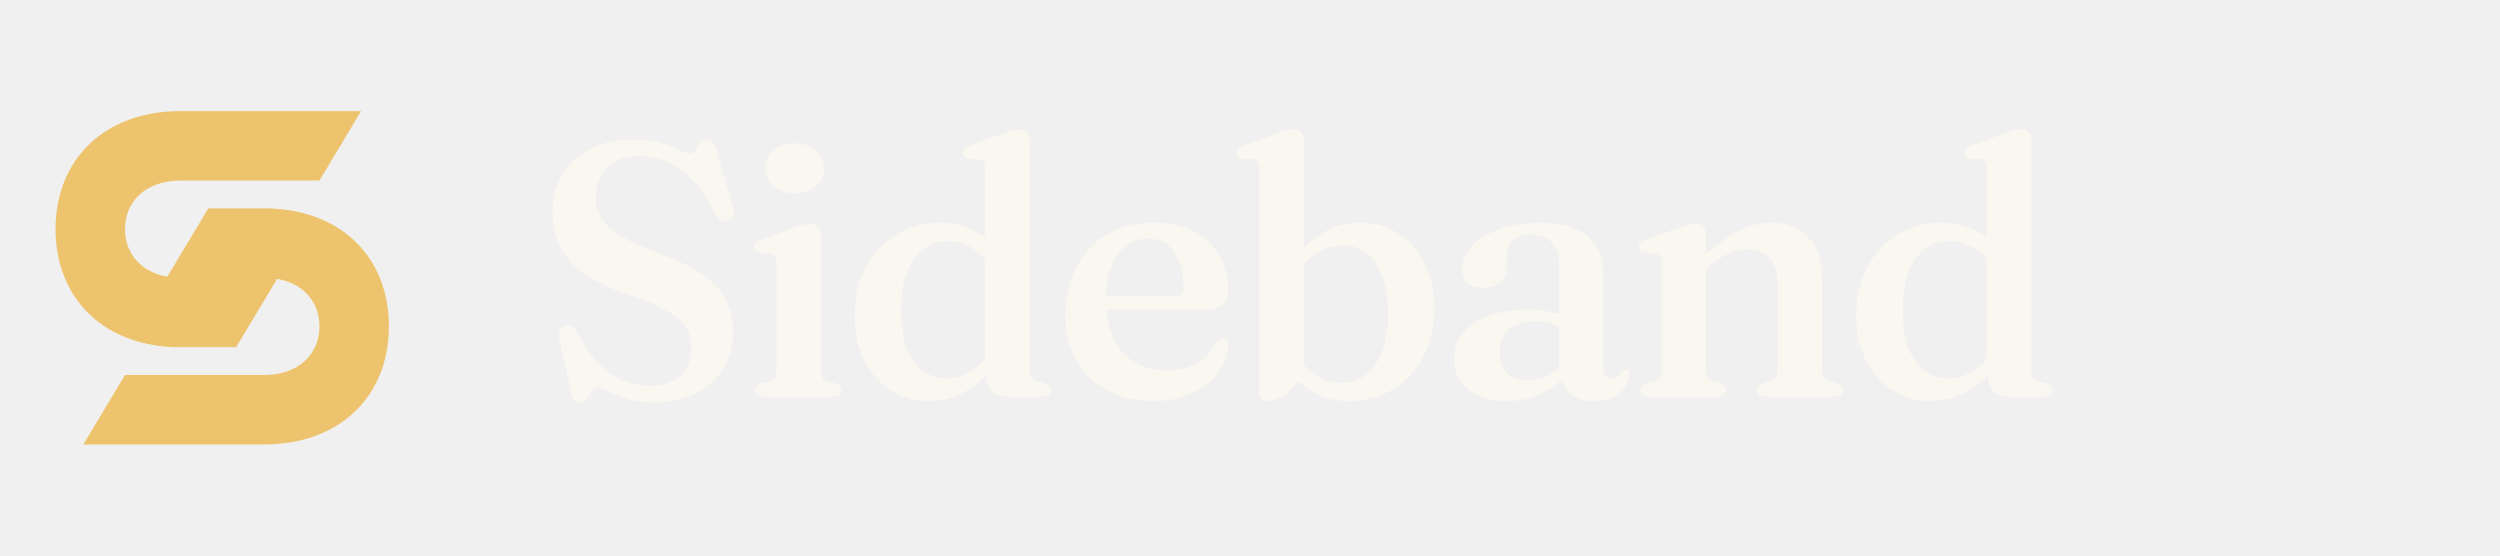
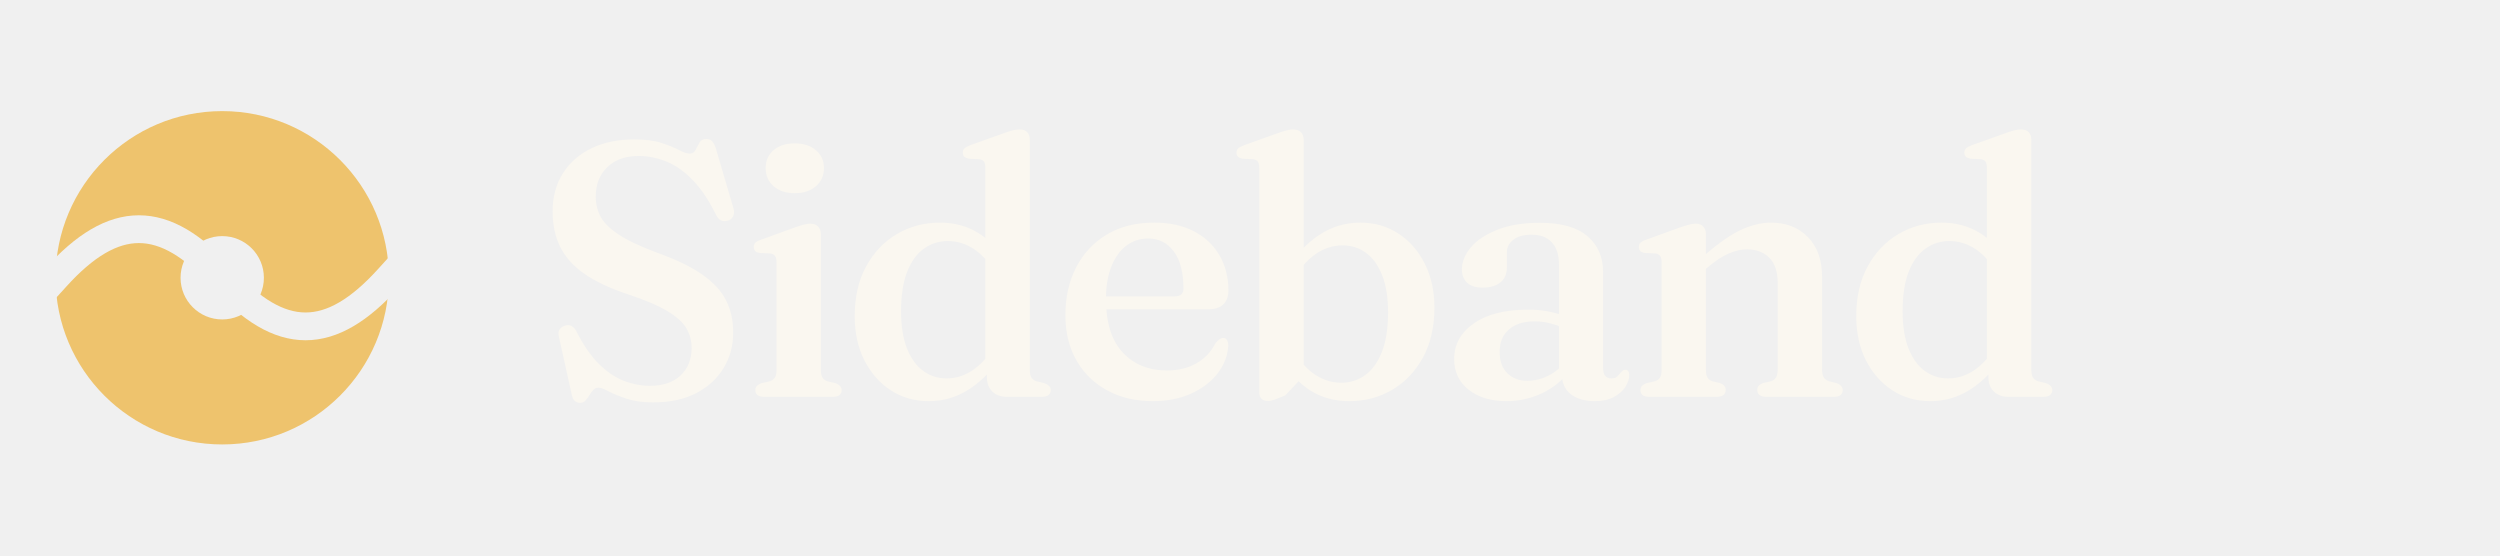
<svg xmlns="http://www.w3.org/2000/svg" width="360" height="80" viewBox="0 0 360 80" role="img" aria-label="Sideband">
  <g transform="translate(0 8)">
-     <path fill="#eec36d" d="M52 8H26C15 8 8 15 8 25C8 35 15 42 26 42H34L40 32H26C21 32 18 29 18 25C18 21 21 18 26 18H46Z M12 56H38C49 56 56 49 56 39C56 29 49 22 38 22H30L24 32H38C43 32 46 35 46 39C46 43 43 46 38 46H18Z" />
+     <mask id="sb">
+       <rect width="64" height="64" fill="#fff" />
+       <path d="M4 36.4L8 32C16.4 22.67 23.6 22.67 32 32S47.6 41.33 56 32L60 27.6" fill="none" stroke="#000" stroke-width="4" />
+       <circle cx="32" cy="32" r="6" />
+     </mask>
+     <circle cx="32" cy="32" r="24" fill="#eec36d" mask="url(#sb)" />
  </g>
  <path fill="#FAF7F0" d="M94.024 57.944Q91.815 57.944 90.229 57.411Q88.654 56.89 87.651 56.357Q86.648 55.824 86.204 55.824Q85.734 55.824 85.43 56.154Q85.138 56.471 84.871 56.915Q84.617 57.347 84.312 57.677Q84.021 58.007 83.551 58.007Q83.056 58.007 82.738 57.703Q82.434 57.398 82.307 56.725L80.453 48.359Q80.352 47.838 80.567 47.457Q80.796 47.077 81.316 46.899Q81.888 46.721 82.307 46.95Q82.726 47.165 83.03 47.762Q84.465 50.619 86.166 52.332Q87.867 54.046 89.759 54.808Q91.663 55.557 93.618 55.557Q96.398 55.557 97.985 54.084Q99.572 52.599 99.598 50.149Q99.598 48.613 98.874 47.331Q98.163 46.048 96.17 44.842Q94.189 43.623 90.343 42.354Q86.433 41.046 84.071 39.371Q81.71 37.695 80.644 35.498Q79.577 33.302 79.577 30.446Q79.577 27.348 81.024 25.012Q82.484 22.664 85.138 21.369Q87.791 20.074 91.295 20.074Q93.694 20.074 95.243 20.582Q96.792 21.077 97.744 21.597Q98.709 22.118 99.331 22.118Q99.902 22.118 100.156 21.597Q100.423 21.077 100.715 20.543Q101.02 20.01 101.705 20.01Q102.226 20.01 102.543 20.34Q102.873 20.67 103.127 21.521L105.628 30.027Q105.806 30.623 105.577 31.119Q105.361 31.614 104.841 31.766Q104.27 31.944 103.838 31.741Q103.419 31.538 103.127 30.966Q101.565 27.792 99.75 25.926Q97.935 24.047 95.954 23.26Q93.974 22.46 91.955 22.46Q89.111 22.46 87.448 24.073Q85.785 25.685 85.785 28.313Q85.785 29.874 86.496 31.22Q87.22 32.553 89.162 33.823Q91.117 35.092 94.786 36.451Q98.811 37.898 101.172 39.574Q103.546 41.237 104.574 43.293Q105.603 45.337 105.577 47.965Q105.577 50.72 104.206 52.98Q102.848 55.24 100.283 56.598Q97.719 57.944 94.024 57.944ZM118.204 33.721L118.204 53.272Q118.204 54.021 118.445 54.389Q118.699 54.757 119.169 54.91L120.261 55.164Q120.731 55.329 120.959 55.582Q121.2 55.824 121.2 56.179Q121.2 56.623 120.883 56.89Q120.578 57.144 119.905 57.144L110.067 57.144Q109.394 57.144 109.076 56.89Q108.772 56.623 108.772 56.179Q108.772 55.824 108.987 55.582Q109.216 55.329 109.711 55.164L110.828 54.91Q111.323 54.757 111.565 54.402Q111.819 54.046 111.819 53.297L111.819 37.746Q111.819 37.123 111.603 36.857Q111.4 36.578 110.955 36.501L109.394 36.425Q108.924 36.349 108.734 36.133Q108.543 35.905 108.543 35.587Q108.543 35.194 108.772 34.953Q109 34.711 109.66 34.496L114.231 32.832Q115.17 32.49 115.716 32.35Q116.262 32.21 116.681 32.21Q117.43 32.21 117.811 32.629Q118.204 33.048 118.204 33.721ZM114.434 27.818Q112.542 27.818 111.4 26.815Q110.257 25.812 110.257 24.2Q110.257 22.587 111.4 21.623Q112.542 20.645 114.434 20.645Q116.338 20.645 117.493 21.635Q118.649 22.613 118.649 24.2Q118.649 25.812 117.493 26.815Q116.338 27.818 114.434 27.818ZM142.107 52.853L141.891 52.701L141.891 24.174Q141.891 23.552 141.701 23.286Q141.51 23.006 141.066 22.93L139.504 22.854Q139.035 22.74 138.831 22.537Q138.641 22.333 138.641 21.991Q138.641 21.623 138.869 21.381Q139.111 21.14 139.733 20.899L144.341 19.261Q145.23 18.918 145.788 18.779Q146.347 18.639 146.804 18.639Q147.566 18.639 147.921 19.045Q148.289 19.439 148.289 20.15L148.289 53.272Q148.289 54.021 148.531 54.389Q148.785 54.757 149.28 54.91L150.346 55.164Q150.841 55.329 151.07 55.582Q151.311 55.824 151.311 56.179Q151.311 56.623 150.981 56.89Q150.663 57.144 149.978 57.144L144.963 57.144Q143.694 57.144 142.894 56.382Q142.107 55.608 142.107 54.288L142.107 52.853ZM123.077 45.528Q123.077 41.389 124.714 38.38Q126.352 35.359 129.145 33.708Q131.938 32.058 135.366 32.058Q138.463 32.058 140.863 33.543Q143.275 35.016 144.785 37.796L143.249 39.206Q141.942 36.971 140.215 35.841Q138.489 34.711 136.483 34.711Q134.566 34.711 133.042 35.803Q131.519 36.895 130.63 39.129Q129.754 41.364 129.754 44.817Q129.754 48.041 130.605 50.187Q131.468 52.332 132.941 53.412Q134.413 54.491 136.305 54.491Q138.311 54.491 140.063 53.31Q141.815 52.129 143.275 49.755L144.29 51.165Q142.259 54.288 139.593 56.027Q136.927 57.766 133.753 57.766Q130.668 57.766 128.256 56.192Q125.857 54.618 124.46 51.863Q123.077 49.108 123.077 45.528ZM176.892 41.859Q176.892 43.154 176.13 43.852Q175.381 44.538 173.985 44.538L157.544 44.538L157.544 42.684L169.123 42.684Q170.418 42.684 170.418 41.541Q170.418 38.088 169.034 36.222Q167.663 34.343 165.352 34.343Q163.549 34.343 162.166 35.397Q160.794 36.451 160.02 38.418Q159.258 40.373 159.258 43.052Q159.258 48.168 161.67 50.758Q164.095 53.348 168.056 53.348Q170.494 53.348 172.296 52.307Q174.112 51.266 174.988 49.476Q175.381 49.006 175.623 48.841Q175.877 48.664 176.169 48.664Q176.524 48.664 176.702 49.006Q176.892 49.349 176.867 49.806Q176.74 51.964 175.318 53.792Q173.896 55.608 171.497 56.687Q169.097 57.766 166.025 57.766Q162.305 57.766 159.461 56.23Q156.618 54.694 155.018 51.914Q153.419 49.133 153.419 45.388Q153.419 41.516 154.955 38.52Q156.503 35.511 159.36 33.785Q162.229 32.058 166.203 32.058Q169.529 32.058 171.916 33.302Q174.315 34.546 175.597 36.755Q176.892 38.964 176.892 41.859ZM187.73 20.15L187.73 54.123L185.077 56.941Q183.985 57.398 183.49 57.563Q183.008 57.741 182.538 57.741Q181.992 57.741 181.662 57.423Q181.332 57.119 181.332 56.497L181.332 24.174Q181.332 23.552 181.141 23.286Q180.951 23.006 180.481 22.93L178.92 22.854Q178.45 22.74 178.247 22.537Q178.056 22.333 178.056 21.991Q178.056 21.623 178.285 21.381Q178.526 21.14 179.186 20.899L183.757 19.261Q184.696 18.918 185.242 18.779Q185.788 18.639 186.194 18.639Q186.956 18.639 187.337 19.045Q187.73 19.439 187.73 20.15ZM186.359 40.056L185.344 38.634Q187.4 35.511 190.041 33.785Q192.694 32.058 195.893 32.058Q198.966 32.058 201.365 33.632Q203.777 35.194 205.161 37.961Q206.557 40.716 206.557 44.296Q206.557 48.435 204.92 51.457Q203.282 54.465 200.502 56.116Q197.722 57.766 194.281 57.766Q191.196 57.766 188.784 56.293Q186.385 54.808 184.848 52.028L186.385 50.619Q187.68 52.853 189.419 53.983Q191.171 55.113 193.139 55.113Q195.068 55.113 196.579 54.021Q198.102 52.929 198.991 50.682Q199.88 48.435 199.88 45.007Q199.88 41.757 199.016 39.612Q198.166 37.466 196.693 36.4Q195.221 35.333 193.329 35.333Q191.348 35.333 189.571 36.501Q187.806 37.669 186.359 40.056ZM224.912 53.894L224.912 53.373L224.493 53.247L224.493 38.063Q224.493 36.006 223.465 34.902Q222.449 33.797 220.57 33.797Q218.806 33.797 217.891 34.546Q216.99 35.283 216.99 36.324L216.99 38.507Q216.99 39.904 216.063 40.665Q215.137 41.415 213.474 41.415Q212.014 41.415 211.265 40.716Q210.515 40.005 210.515 38.787Q210.515 37.149 211.81 35.613Q213.105 34.077 215.619 33.086Q218.133 32.083 221.738 32.083Q226.347 32.083 228.594 34.013Q230.841 35.93 230.841 39.155L230.841 52.955Q230.841 53.742 231.145 54.123Q231.463 54.491 232.009 54.491Q232.631 54.491 232.897 54.211Q233.177 53.919 233.392 53.64Q233.545 53.475 233.684 53.361Q233.837 53.247 234.04 53.247Q234.332 53.247 234.472 53.462Q234.611 53.665 234.611 54.021Q234.611 54.833 234.053 55.709Q233.494 56.573 232.39 57.169Q231.285 57.766 229.647 57.766Q227.464 57.766 226.181 56.75Q224.912 55.735 224.912 53.894ZM209.398 51.71Q209.398 48.562 212.217 46.582Q215.035 44.588 220.075 44.588Q221.814 44.588 223.236 44.906Q224.658 45.21 225.724 45.706L225.229 47.242Q224.239 46.823 223.211 46.556Q222.182 46.277 220.964 46.277Q218.628 46.277 217.282 47.445Q215.949 48.613 215.949 50.669Q215.949 52.675 217.066 53.754Q218.183 54.833 219.923 54.833Q221.484 54.833 222.919 54.123Q224.366 53.399 225.382 52.104L225.953 53.45Q224.442 55.506 222.03 56.636Q219.631 57.766 216.927 57.766Q213.575 57.766 211.48 56.116Q209.398 54.465 209.398 51.71ZM245.656 33.721L245.656 53.272Q245.656 54.021 245.885 54.389Q246.126 54.757 246.621 54.91L247.688 55.164Q248.5 55.481 248.5 56.128Q248.5 57.144 247.167 57.144L237.519 57.144Q236.846 57.144 236.528 56.89Q236.224 56.623 236.224 56.179Q236.224 55.824 236.44 55.582Q236.668 55.329 237.138 55.164L238.28 54.91Q238.775 54.757 239.017 54.402Q239.271 54.046 239.271 53.297L239.271 37.746Q239.271 37.123 239.055 36.857Q238.852 36.578 238.407 36.501L236.846 36.425Q236.376 36.349 236.186 36.133Q235.995 35.905 235.995 35.587Q235.995 35.194 236.224 34.953Q236.452 34.711 237.112 34.496L241.683 32.832Q242.571 32.528 243.13 32.375Q243.689 32.21 244.158 32.21Q244.907 32.21 245.275 32.629Q245.656 33.048 245.656 33.721ZM244.882 39.358L243.79 38.241L244.857 37.301Q248.056 34.394 250.442 33.226Q252.842 32.058 255 32.058Q258.326 32.058 260.345 34.153Q262.376 36.235 262.376 39.828L262.376 53.196Q262.376 53.996 262.63 54.376Q262.897 54.757 263.417 54.91L264.433 55.164Q264.902 55.329 265.118 55.582Q265.347 55.824 265.347 56.179Q265.347 56.623 265.042 56.89Q264.75 57.144 264.065 57.144L254.378 57.144Q253.045 57.144 253.045 56.128Q253.045 55.481 253.858 55.164L254.975 54.91Q255.495 54.757 255.736 54.364Q255.99 53.97 255.99 53.196L255.99 40.767Q255.99 38.317 254.772 37.111Q253.566 35.905 251.56 35.905Q250.341 35.905 248.919 36.514Q247.51 37.123 245.974 38.444L244.882 39.358ZM286.329 52.853L286.113 52.701L286.113 24.174Q286.113 23.552 285.923 23.286Q285.732 23.006 285.288 22.93L283.726 22.854Q283.257 22.74 283.054 22.537Q282.863 22.333 282.863 21.991Q282.863 21.623 283.092 21.381Q283.333 21.14 283.955 20.899L288.563 19.261Q289.452 18.918 290.011 18.779Q290.569 18.639 291.026 18.639Q291.788 18.639 292.143 19.045Q292.512 19.439 292.512 20.15L292.512 53.272Q292.512 54.021 292.753 54.389Q293.007 54.757 293.502 54.91L294.568 55.164Q295.063 55.329 295.292 55.582Q295.533 55.824 295.533 56.179Q295.533 56.623 295.203 56.89Q294.886 57.144 294.2 57.144L289.185 57.144Q287.916 57.144 287.116 56.382Q286.329 55.608 286.329 54.288L286.329 52.853ZM267.299 45.528Q267.299 41.389 268.936 38.38Q270.574 35.359 273.367 33.708Q276.16 32.058 279.588 32.058Q282.685 32.058 285.085 33.543Q287.497 35.016 289.008 37.796L287.471 39.206Q286.164 36.971 284.437 35.841Q282.711 34.711 280.705 34.711Q278.788 34.711 277.264 35.803Q275.741 36.895 274.852 39.129Q273.976 41.364 273.976 44.817Q273.976 48.041 274.827 50.187Q275.69 52.332 277.163 53.412Q278.636 54.491 280.527 54.491Q282.533 54.491 284.285 53.31Q286.037 52.129 287.497 49.755L288.513 51.165Q286.481 54.288 283.815 56.027Q281.149 57.766 277.975 57.766Q274.89 57.766 272.478 56.192Q270.079 54.618 268.682 51.863Q267.299 49.108 267.299 45.528Z" />
</svg>
